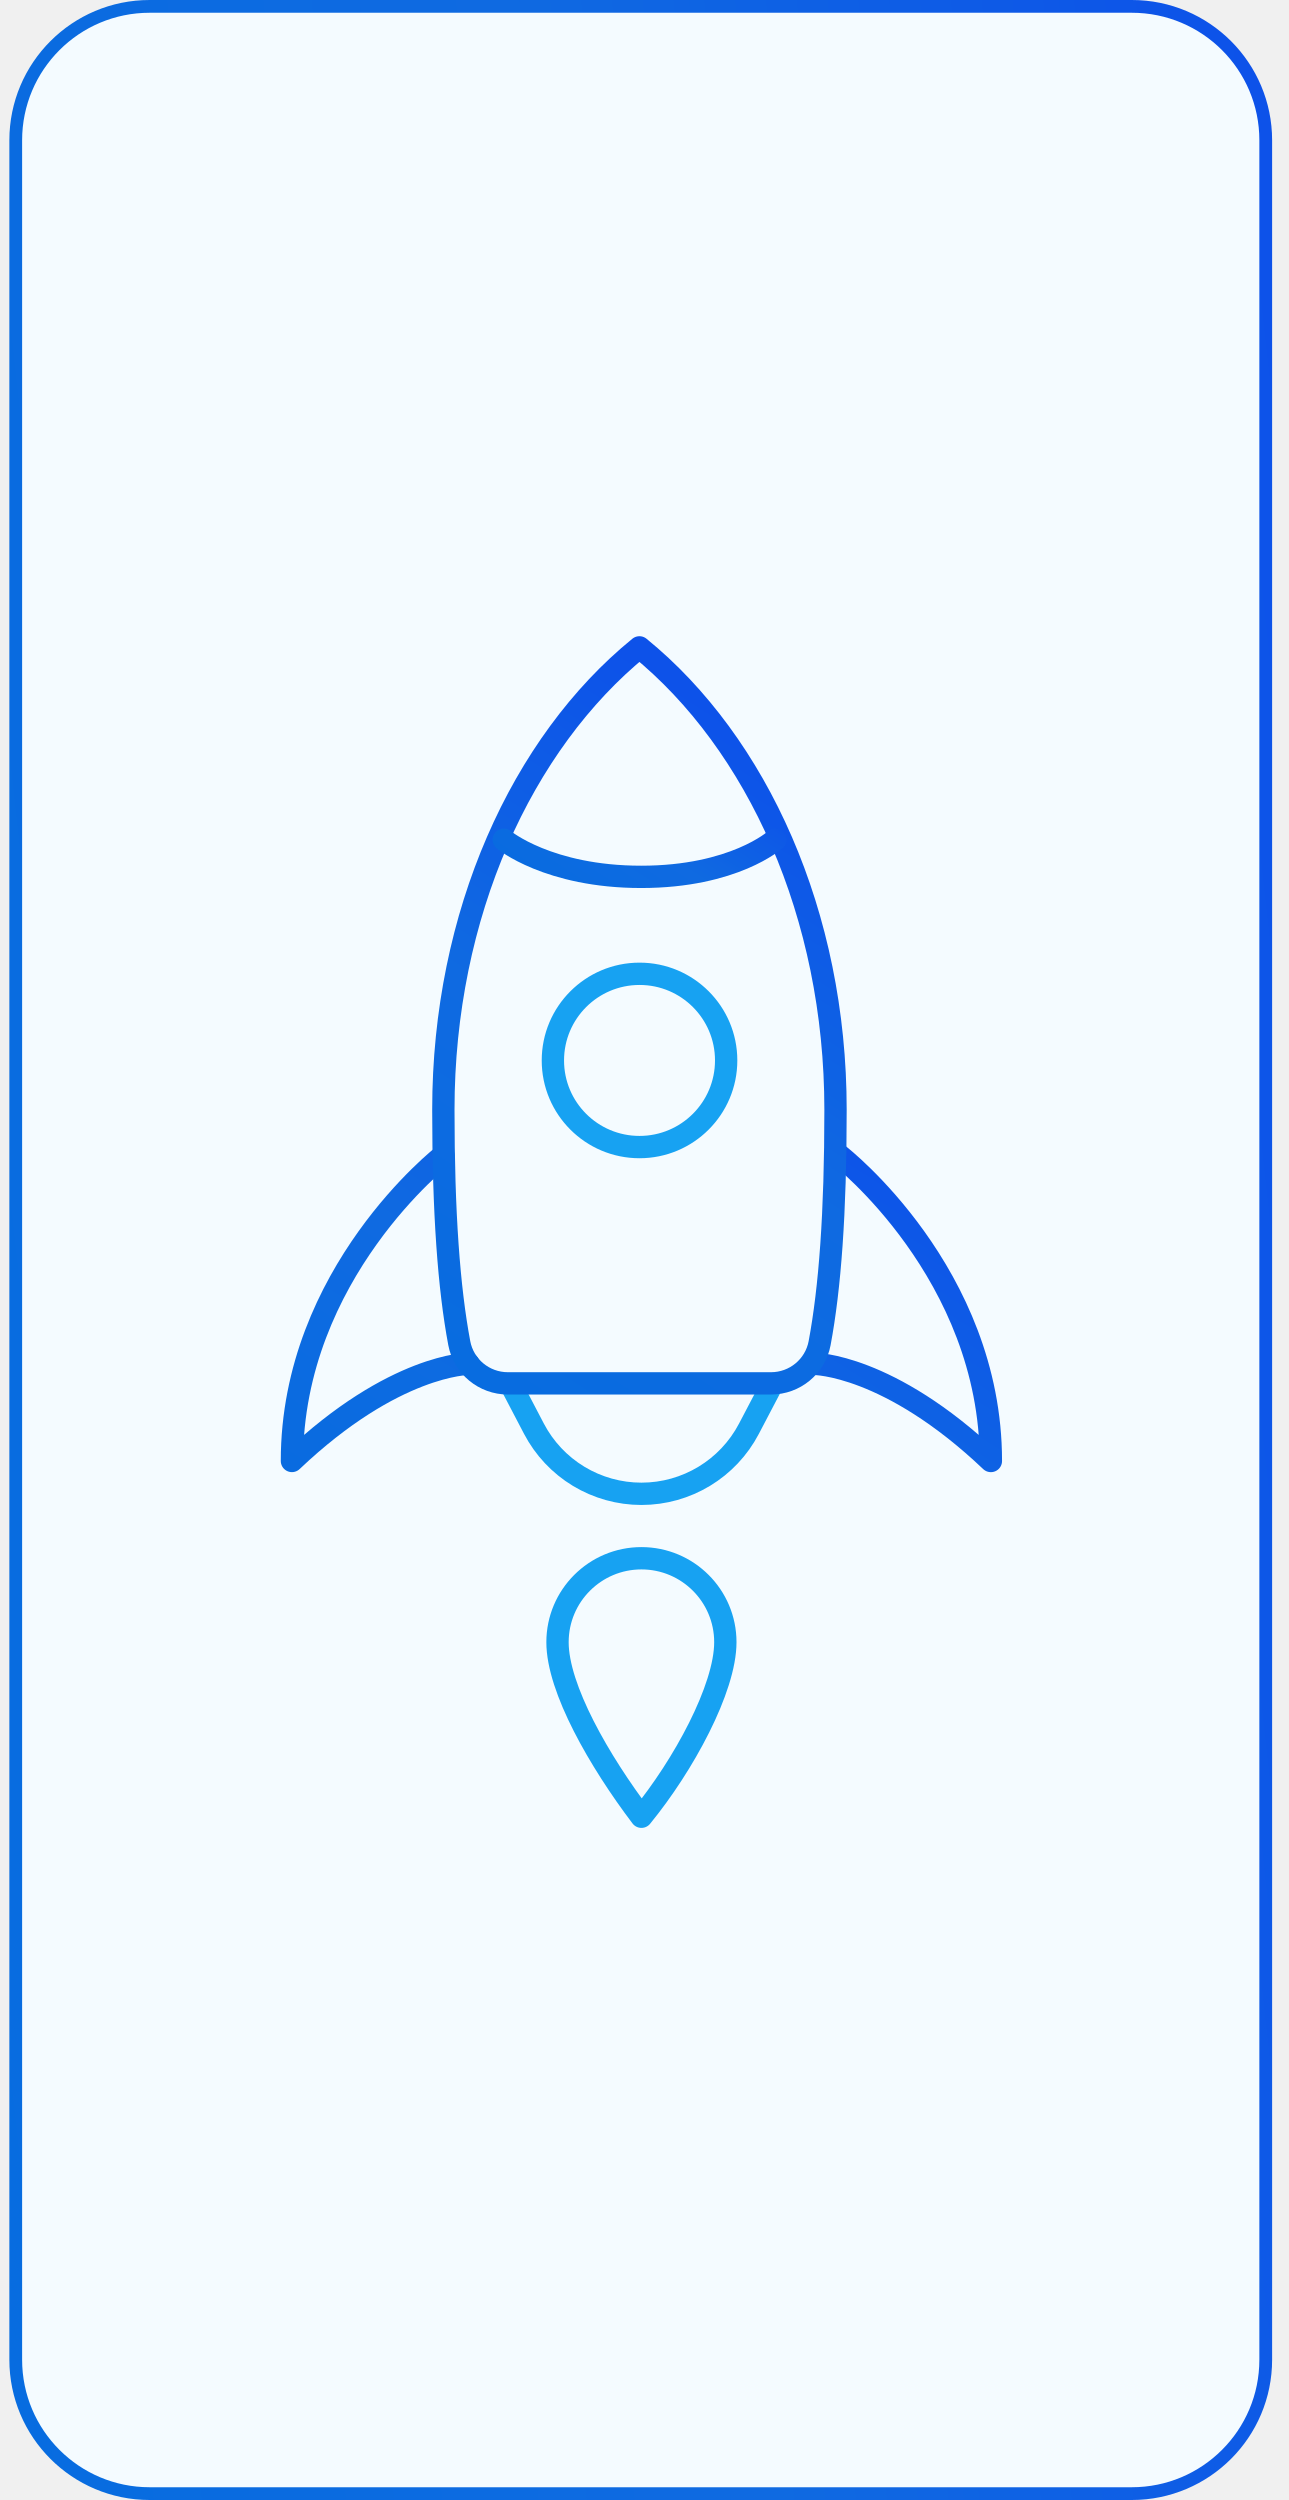
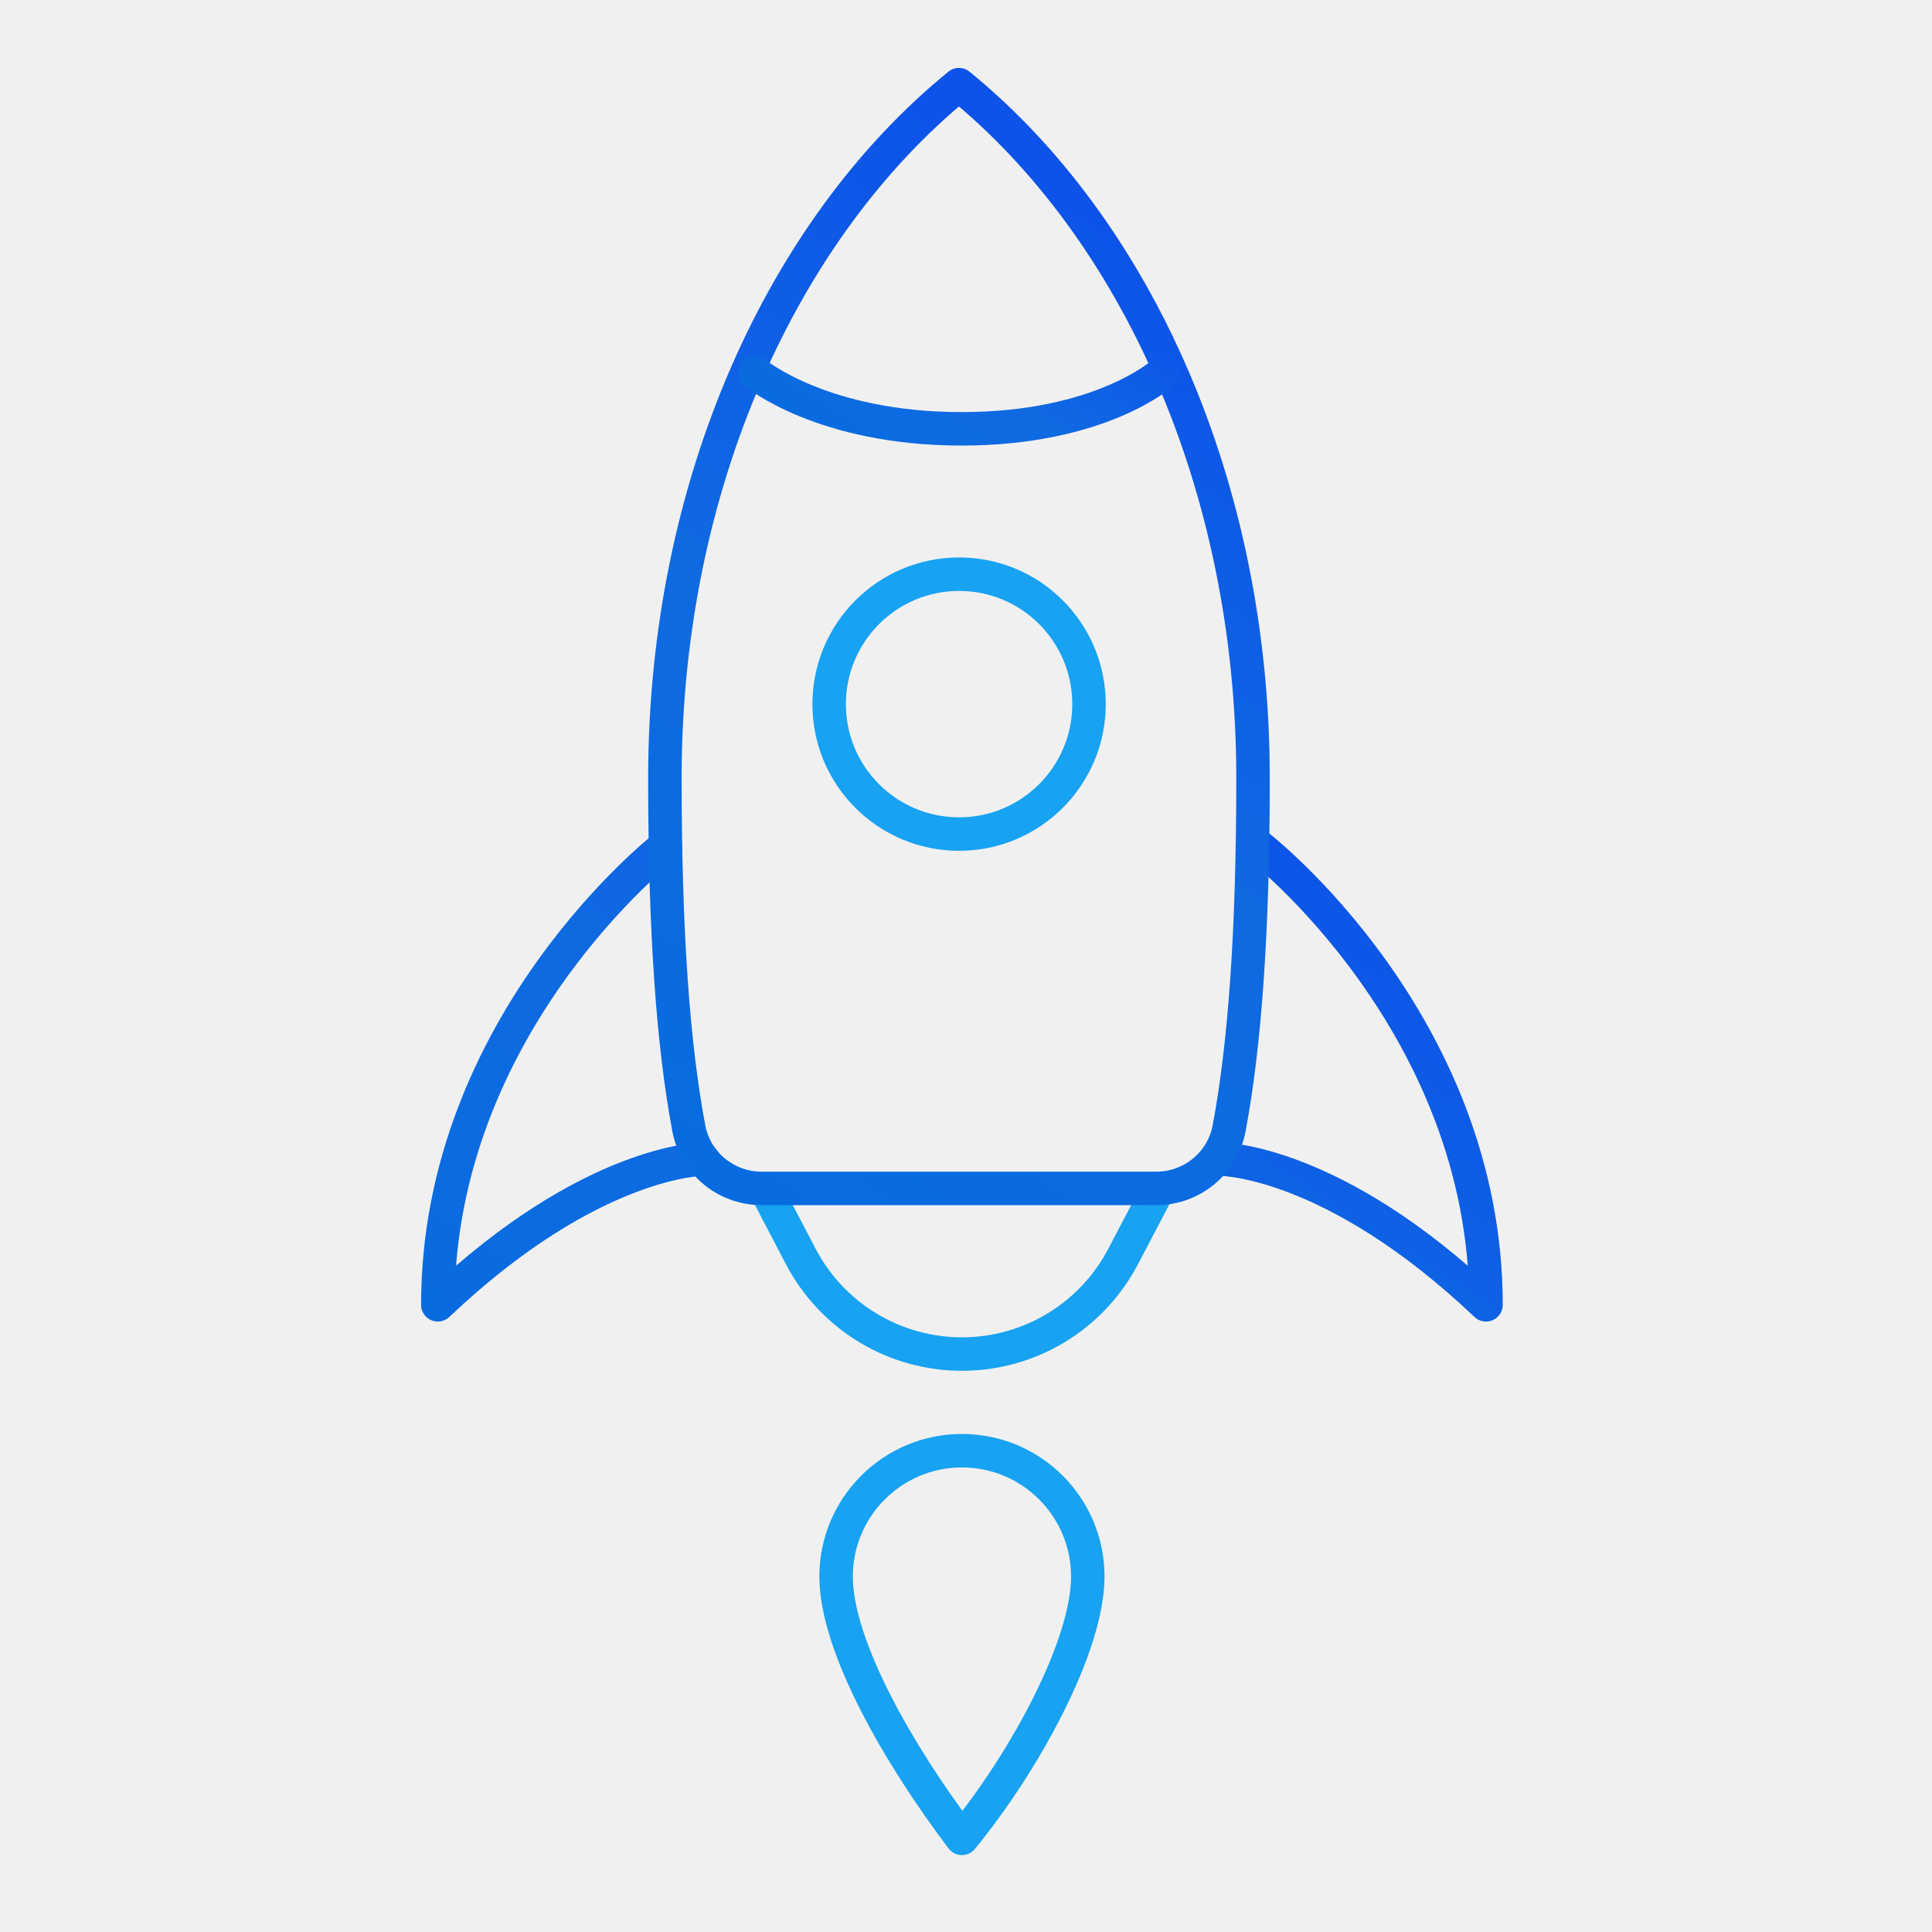
- <svg xmlns="http://www.w3.org/2000/svg" width="101" height="196" viewBox="0 0 101 196" fill="none">
-   <rect x="1.234" y="0.5" width="98" height="195" rx="10.5" fill="#F4FBFF" stroke="url(#paint0_linear_1408_1916)" />
-   <g clip-path="url(#clip0_1408_1916)">
-     <path d="M34.761 90.583C34.761 90.583 22.888 99.814 22.888 114.54C30.906 106.929 36.734 106.927 36.734 106.927M65.812 90.585C65.812 90.585 77.685 99.816 77.685 114.542C69.667 106.93 63.839 106.929 63.839 106.929" stroke="url(#paint1_linear_1408_1916)" stroke-width="1.75" stroke-linecap="round" stroke-linejoin="round" />
-     <path d="M60.359 108.877L58.715 112.015C57.074 115.15 53.828 117.115 50.289 117.115C48.553 117.115 46.85 116.64 45.364 115.741C43.879 114.842 42.668 113.553 41.863 112.015L40.221 108.876M56.931 83.138C56.931 86.89 53.89 89.931 50.137 89.931C46.385 89.931 43.344 86.89 43.346 83.139C43.347 79.389 46.386 76.346 50.139 76.346C53.89 76.344 56.931 79.385 56.931 83.138Z" stroke="#17A2F2" stroke-width="1.75" stroke-linecap="round" stroke-linejoin="round" />
-     <path d="M60.449 108.456C62.311 108.456 63.916 107.134 64.258 105.305C65.069 100.973 65.505 95.136 65.505 86.999C65.505 71.689 59.36 58.269 50.132 50.754C40.906 58.267 34.759 71.689 34.759 86.999C34.759 95.133 35.195 100.973 36.007 105.305C36.35 107.136 37.954 108.456 39.815 108.456L60.449 108.456Z" stroke="url(#paint2_linear_1408_1916)" stroke-width="1.75" stroke-linecap="round" stroke-linejoin="round" />
-     <path d="M39.496 65.836C39.496 65.836 42.984 68.746 50.269 68.746C57.555 68.746 60.78 65.834 60.78 65.834" stroke="url(#paint3_linear_1408_1916)" stroke-width="1.75" stroke-linecap="round" stroke-linejoin="round" />
-     <path d="M56.867 128.746C56.867 132.379 53.578 138.414 50.288 142.433C46.997 138.09 43.708 132.381 43.709 128.746C43.709 125.113 46.655 122.167 50.288 122.167C53.921 122.167 56.867 125.113 56.867 128.746Z" stroke="#17A2F2" stroke-width="1.75" stroke-linecap="round" stroke-linejoin="round" />
+ <svg xmlns="http://www.w3.org/2000/svg" width="101" height="101" viewBox="0 0 101 101" fill="none">
+   <g clip-path="url(#clip0_1408_1918)">
+     <path d="M34.761 44.255C34.761 44.255 22.888 53.486 22.888 68.212C30.906 60.601 36.734 60.599 36.734 60.599M65.812 44.257C65.812 44.257 77.685 53.488 77.685 68.213C69.667 60.602 63.839 60.601 63.839 60.601" stroke="url(#paint0_linear_1408_1918)" stroke-width="1.75" stroke-linecap="round" stroke-linejoin="round" />
+     <path d="M60.359 62.549L58.715 65.687C57.074 68.822 53.828 70.787 50.289 70.787C48.553 70.787 46.85 70.312 45.364 69.413C43.879 68.514 42.668 67.225 41.863 65.687L40.221 62.548M56.931 36.81C56.931 40.562 53.89 43.603 50.137 43.603C46.385 43.603 43.344 40.562 43.346 36.811C43.347 33.06 46.386 30.018 50.139 30.018C53.89 30.016 56.931 33.057 56.931 36.81Z" stroke="#17A2F2" stroke-width="1.75" stroke-linecap="round" stroke-linejoin="round" />
+     <path d="M60.449 62.127C62.311 62.127 63.916 60.806 64.258 58.977C65.069 54.645 65.505 48.808 65.505 40.671C65.505 25.361 59.36 11.941 50.132 4.426C40.906 11.939 34.759 25.361 34.759 40.671C34.759 48.805 35.195 54.645 36.007 58.977C36.35 60.808 37.954 62.127 39.815 62.127L60.449 62.127Z" stroke="url(#paint1_linear_1408_1918)" stroke-width="1.75" stroke-linecap="round" stroke-linejoin="round" />
+     <path d="M39.496 19.508C39.496 19.508 42.984 22.418 50.269 22.418C57.555 22.418 60.78 19.506 60.78 19.506" stroke="url(#paint2_linear_1408_1918)" stroke-width="1.75" stroke-linecap="round" stroke-linejoin="round" />
+     <path d="M56.867 82.418C56.867 86.051 53.578 92.086 50.288 96.105C46.997 91.762 43.708 86.052 43.709 82.418C43.709 78.785 46.655 75.839 50.288 75.839C53.921 75.839 56.867 78.785 56.867 82.418Z" stroke="#17A2F2" stroke-width="1.75" stroke-linecap="round" stroke-linejoin="round" />
  </g>
  <defs>
-     <linearGradient id="paint0_linear_1408_1916" x1="97.489" y1="-1.31755e-05" x2="-19.425" y2="12.87" gradientUnits="userSpaceOnUse">
+     <linearGradient id="paint0_linear_1408_1918" x1="49.525" y1="29.307" x2="19.602" y2="75.907" gradientUnits="userSpaceOnUse">
      <stop stop-color="#0D52E9" />
      <stop offset="0.49" stop-color="#0F6AE1" />
      <stop offset="1" stop-color="#076CE0" />
    </linearGradient>
-     <linearGradient id="paint1_linear_1408_1916" x1="49.525" y1="75.635" x2="19.602" y2="122.235" gradientUnits="userSpaceOnUse">
+     <linearGradient id="paint1_linear_1408_1918" x1="49.34" y1="4.973" x2="18.163" y2="53.526" gradientUnits="userSpaceOnUse">
      <stop stop-color="#0D52E9" />
      <stop offset="0.49" stop-color="#0F6AE1" />
      <stop offset="1" stop-color="#076CE0" />
    </linearGradient>
-     <linearGradient id="paint2_linear_1408_1916" x1="49.34" y1="51.301" x2="18.163" y2="99.854" gradientUnits="userSpaceOnUse">
+     <linearGradient id="paint2_linear_1408_1918" x1="49.897" y1="9.107" x2="40.401" y2="23.897" gradientUnits="userSpaceOnUse">
      <stop stop-color="#0D52E9" />
      <stop offset="0.49" stop-color="#0F6AE1" />
      <stop offset="1" stop-color="#076CE0" />
    </linearGradient>
-     <linearGradient id="paint3_linear_1408_1916" x1="49.897" y1="55.435" x2="40.401" y2="70.225" gradientUnits="userSpaceOnUse">
-       <stop stop-color="#0D52E9" />
-       <stop offset="0.49" stop-color="#0F6AE1" />
-       <stop offset="1" stop-color="#076CE0" />
-     </linearGradient>
-     <clipPath id="clip0_1408_1916">
-       <rect width="71.041" height="71.041" fill="white" transform="translate(0 96.5625) rotate(-45)" />
+     <clipPath id="clip0_1408_1918">
+       <rect width="71.041" height="71.041" fill="white" transform="translate(0 50.2344) rotate(-45)" />
    </clipPath>
  </defs>
</svg>
